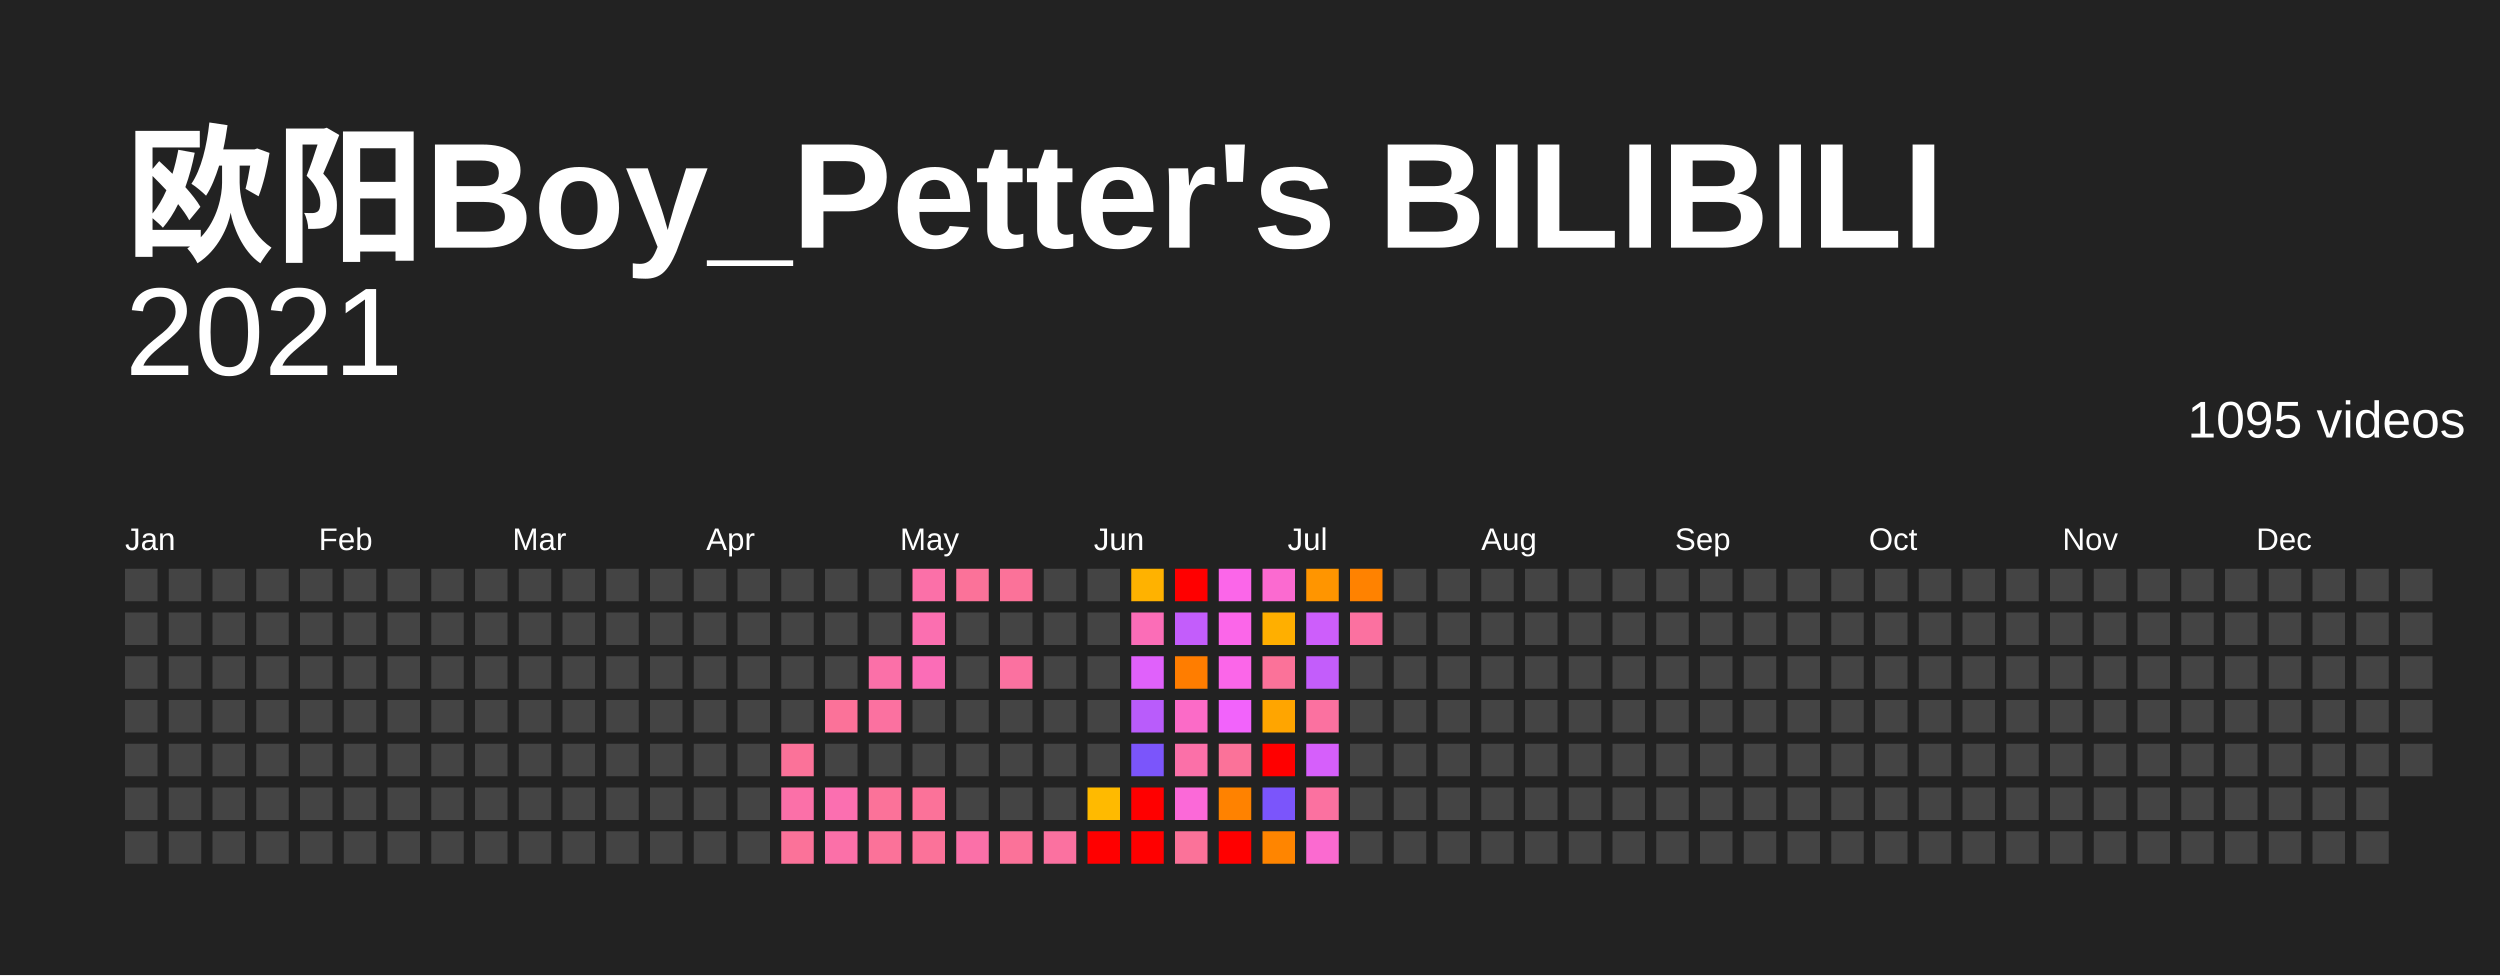
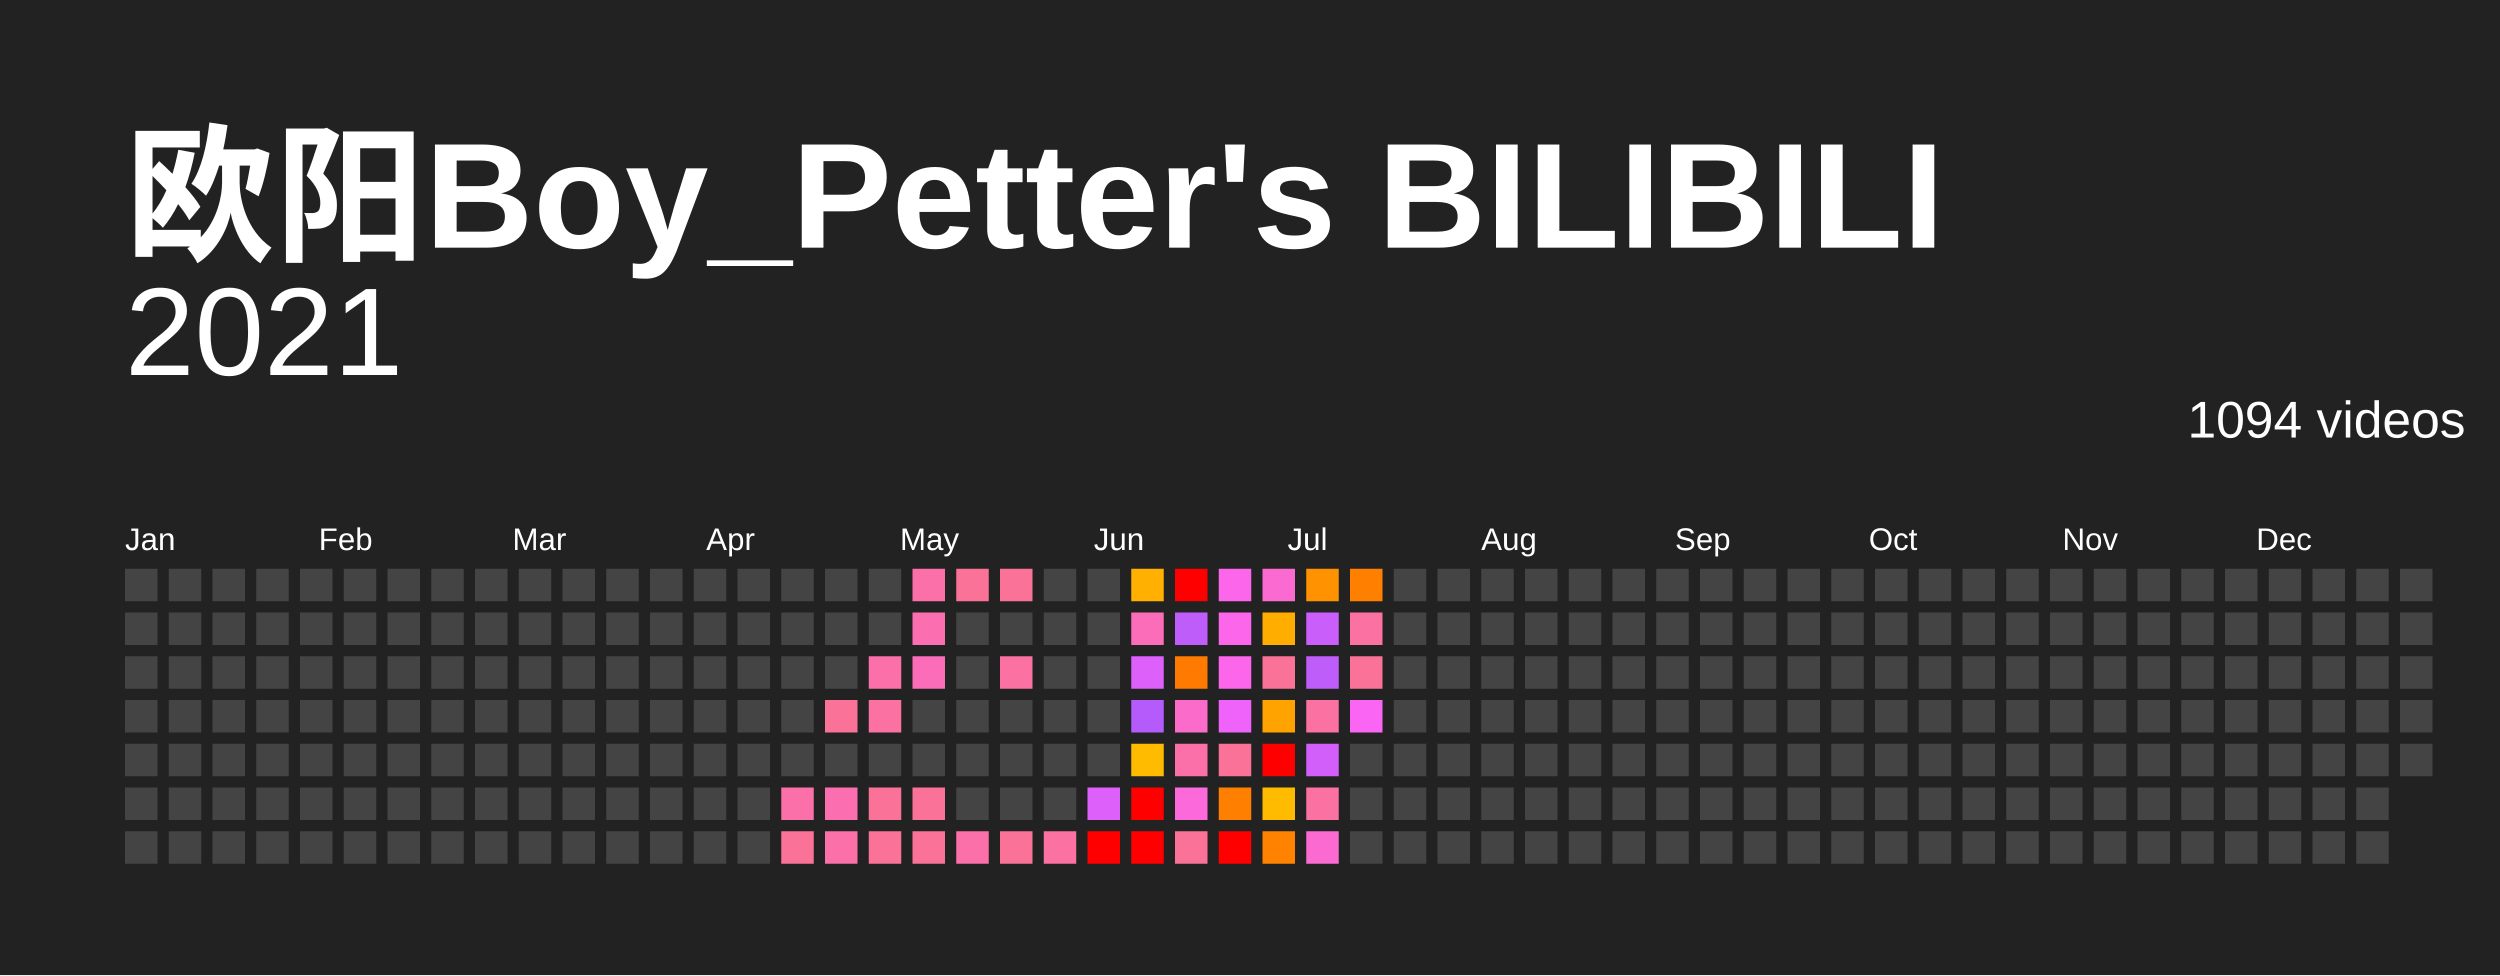
<svg xmlns="http://www.w3.org/2000/svg" baseProfile="full" height="78mm" version="1.1" viewBox="0,0,200,78" width="200mm">
  <defs />
  <rect fill="#222222" height="78" width="200" x="0" y="0" />
  <text fill="#FFFFFF" style="font-size:12px; font-family:Arial; font-weight:bold;" x="10" y="20">欧阳Boy_Petter's BILIBILI</text>
  <text alignment-baseline="hanging" fill="#FFFFFF" style="font-size:10.0px; font-family:Arial;" x="10" y="30">2021</text>
-   <text alignment-baseline="hanging" fill="#FFFFFF" style="font-size:4.125px; font-family:Arial;" x="175" y="35">1095 videos</text>
+   <text alignment-baseline="hanging" fill="#FFFFFF" style="font-size:4.125px; font-family:Arial;" x="175" y="35">1094 videos</text>
  <text fill="#FFFFFF" style="font-size:2.5px; font-family:Arial" x="10.0" y="44">Jan</text>
  <text fill="#FFFFFF" style="font-size:2.5px; font-family:Arial" x="25.5" y="44">Feb</text>
  <text fill="#FFFFFF" style="font-size:2.5px; font-family:Arial" x="41.0" y="44">Mar</text>
  <text fill="#FFFFFF" style="font-size:2.5px; font-family:Arial" x="56.5" y="44">Apr</text>
  <text fill="#FFFFFF" style="font-size:2.5px; font-family:Arial" x="72.0" y="44">May</text>
  <text fill="#FFFFFF" style="font-size:2.5px; font-family:Arial" x="87.5" y="44">Jun</text>
  <text fill="#FFFFFF" style="font-size:2.5px; font-family:Arial" x="103.0" y="44">Jul</text>
  <text fill="#FFFFFF" style="font-size:2.5px; font-family:Arial" x="118.5" y="44">Aug</text>
  <text fill="#FFFFFF" style="font-size:2.5px; font-family:Arial" x="134.0" y="44">Sep</text>
  <text fill="#FFFFFF" style="font-size:2.5px; font-family:Arial" x="149.5" y="44">Oct</text>
  <text fill="#FFFFFF" style="font-size:2.5px; font-family:Arial" x="165.0" y="44">Nov</text>
  <text fill="#FFFFFF" style="font-size:2.5px; font-family:Arial" x="180.5" y="44">Dec</text>
  <rect fill="#444444" height="2.6" width="2.6" x="10.0" y="45.5" />
  <rect fill="#444444" height="2.6" width="2.6" x="10.0" y="49.0" />
  <rect fill="#444444" height="2.6" width="2.6" x="10.0" y="52.5" />
  <rect fill="#444444" height="2.6" width="2.6" x="10.0" y="56.0" />
  <rect fill="#444444" height="2.6" width="2.6" x="10.0" y="59.5" />
  <rect fill="#444444" height="2.6" width="2.6" x="10.0" y="63.0" />
  <rect fill="#444444" height="2.6" width="2.6" x="10.0" y="66.5" />
  <rect fill="#444444" height="2.6" width="2.6" x="13.5" y="45.5" />
  <rect fill="#444444" height="2.6" width="2.6" x="13.5" y="49.0" />
  <rect fill="#444444" height="2.6" width="2.6" x="13.5" y="52.5" />
  <rect fill="#444444" height="2.6" width="2.6" x="13.5" y="56.0" />
  <rect fill="#444444" height="2.6" width="2.6" x="13.5" y="59.5" />
  <rect fill="#444444" height="2.6" width="2.6" x="13.5" y="63.0" />
  <rect fill="#444444" height="2.6" width="2.6" x="13.5" y="66.5" />
  <rect fill="#444444" height="2.6" width="2.6" x="17.0" y="45.5" />
  <rect fill="#444444" height="2.6" width="2.6" x="17.0" y="49.0" />
  <rect fill="#444444" height="2.6" width="2.6" x="17.0" y="52.5" />
  <rect fill="#444444" height="2.6" width="2.6" x="17.0" y="56.0" />
  <rect fill="#444444" height="2.6" width="2.6" x="17.0" y="59.5" />
  <rect fill="#444444" height="2.6" width="2.6" x="17.0" y="63.0" />
  <rect fill="#444444" height="2.6" width="2.6" x="17.0" y="66.5" />
  <rect fill="#444444" height="2.6" width="2.6" x="20.5" y="45.5" />
  <rect fill="#444444" height="2.6" width="2.6" x="20.5" y="49.0" />
  <rect fill="#444444" height="2.6" width="2.6" x="20.5" y="52.5" />
  <rect fill="#444444" height="2.6" width="2.6" x="20.5" y="56.0" />
  <rect fill="#444444" height="2.6" width="2.6" x="20.5" y="59.5" />
  <rect fill="#444444" height="2.6" width="2.6" x="20.5" y="63.0" />
  <rect fill="#444444" height="2.6" width="2.6" x="20.5" y="66.5" />
  <rect fill="#444444" height="2.6" width="2.6" x="24.0" y="45.5" />
  <rect fill="#444444" height="2.6" width="2.6" x="24.0" y="49.0" />
  <rect fill="#444444" height="2.6" width="2.6" x="24.0" y="52.5" />
  <rect fill="#444444" height="2.6" width="2.6" x="24.0" y="56.0" />
  <rect fill="#444444" height="2.6" width="2.6" x="24.0" y="59.5" />
  <rect fill="#444444" height="2.6" width="2.6" x="24.0" y="63.0" />
  <rect fill="#444444" height="2.6" width="2.6" x="24.0" y="66.5" />
  <rect fill="#444444" height="2.6" width="2.6" x="27.5" y="45.5" />
  <rect fill="#444444" height="2.6" width="2.6" x="27.5" y="49.0" />
  <rect fill="#444444" height="2.6" width="2.6" x="27.5" y="52.5" />
  <rect fill="#444444" height="2.6" width="2.6" x="27.5" y="56.0" />
  <rect fill="#444444" height="2.6" width="2.6" x="27.5" y="59.5" />
  <rect fill="#444444" height="2.6" width="2.6" x="27.5" y="63.0" />
  <rect fill="#444444" height="2.6" width="2.6" x="27.5" y="66.5" />
  <rect fill="#444444" height="2.6" width="2.6" x="31.0" y="45.5" />
  <rect fill="#444444" height="2.6" width="2.6" x="31.0" y="49.0" />
  <rect fill="#444444" height="2.6" width="2.6" x="31.0" y="52.5" />
  <rect fill="#444444" height="2.6" width="2.6" x="31.0" y="56.0" />
  <rect fill="#444444" height="2.6" width="2.6" x="31.0" y="59.5" />
  <rect fill="#444444" height="2.6" width="2.6" x="31.0" y="63.0" />
  <rect fill="#444444" height="2.6" width="2.6" x="31.0" y="66.5" />
  <rect fill="#444444" height="2.6" width="2.6" x="34.5" y="45.5" />
  <rect fill="#444444" height="2.6" width="2.6" x="34.5" y="49.0" />
  <rect fill="#444444" height="2.6" width="2.6" x="34.5" y="52.5" />
  <rect fill="#444444" height="2.6" width="2.6" x="34.5" y="56.0" />
  <rect fill="#444444" height="2.6" width="2.6" x="34.5" y="59.5" />
  <rect fill="#444444" height="2.6" width="2.6" x="34.5" y="63.0" />
  <rect fill="#444444" height="2.6" width="2.6" x="34.5" y="66.5" />
  <rect fill="#444444" height="2.6" width="2.6" x="38.0" y="45.5" />
  <rect fill="#444444" height="2.6" width="2.6" x="38.0" y="49.0" />
  <rect fill="#444444" height="2.6" width="2.6" x="38.0" y="52.5" />
  <rect fill="#444444" height="2.6" width="2.6" x="38.0" y="56.0" />
  <rect fill="#444444" height="2.6" width="2.6" x="38.0" y="59.5" />
  <rect fill="#444444" height="2.6" width="2.6" x="38.0" y="63.0" />
  <rect fill="#444444" height="2.6" width="2.6" x="38.0" y="66.5" />
  <rect fill="#444444" height="2.6" width="2.6" x="41.5" y="45.5" />
  <rect fill="#444444" height="2.6" width="2.6" x="41.5" y="49.0" />
  <rect fill="#444444" height="2.6" width="2.6" x="41.5" y="52.5" />
  <rect fill="#444444" height="2.6" width="2.6" x="41.5" y="56.0" />
  <rect fill="#444444" height="2.6" width="2.6" x="41.5" y="59.5" />
  <rect fill="#444444" height="2.6" width="2.6" x="41.5" y="63.0" />
  <rect fill="#444444" height="2.6" width="2.6" x="41.5" y="66.5" />
  <rect fill="#444444" height="2.6" width="2.6" x="45.0" y="45.5" />
  <rect fill="#444444" height="2.6" width="2.6" x="45.0" y="49.0" />
  <rect fill="#444444" height="2.6" width="2.6" x="45.0" y="52.5" />
  <rect fill="#444444" height="2.6" width="2.6" x="45.0" y="56.0" />
  <rect fill="#444444" height="2.6" width="2.6" x="45.0" y="59.5" />
  <rect fill="#444444" height="2.6" width="2.6" x="45.0" y="63.0" />
  <rect fill="#444444" height="2.6" width="2.6" x="45.0" y="66.5" />
  <rect fill="#444444" height="2.6" width="2.6" x="48.5" y="45.5" />
  <rect fill="#444444" height="2.6" width="2.6" x="48.5" y="49.0" />
  <rect fill="#444444" height="2.6" width="2.6" x="48.5" y="52.5" />
  <rect fill="#444444" height="2.6" width="2.6" x="48.5" y="56.0" />
  <rect fill="#444444" height="2.6" width="2.6" x="48.5" y="59.5" />
  <rect fill="#444444" height="2.6" width="2.6" x="48.5" y="63.0" />
  <rect fill="#444444" height="2.6" width="2.6" x="48.5" y="66.5" />
  <rect fill="#444444" height="2.6" width="2.6" x="52.0" y="45.5" />
  <rect fill="#444444" height="2.6" width="2.6" x="52.0" y="49.0" />
  <rect fill="#444444" height="2.6" width="2.6" x="52.0" y="52.5" />
  <rect fill="#444444" height="2.6" width="2.6" x="52.0" y="56.0" />
  <rect fill="#444444" height="2.6" width="2.6" x="52.0" y="59.5" />
  <rect fill="#444444" height="2.6" width="2.6" x="52.0" y="63.0" />
  <rect fill="#444444" height="2.6" width="2.6" x="52.0" y="66.5" />
  <rect fill="#444444" height="2.6" width="2.6" x="55.5" y="45.5" />
  <rect fill="#444444" height="2.6" width="2.6" x="55.5" y="49.0" />
  <rect fill="#444444" height="2.6" width="2.6" x="55.5" y="52.5" />
  <rect fill="#444444" height="2.6" width="2.6" x="55.5" y="56.0" />
  <rect fill="#444444" height="2.6" width="2.6" x="55.5" y="59.5" />
  <rect fill="#444444" height="2.6" width="2.6" x="55.5" y="63.0" />
  <rect fill="#444444" height="2.6" width="2.6" x="55.5" y="66.5" />
  <rect fill="#444444" height="2.6" width="2.6" x="59.0" y="45.5" />
  <rect fill="#444444" height="2.6" width="2.6" x="59.0" y="49.0" />
  <rect fill="#444444" height="2.6" width="2.6" x="59.0" y="52.5" />
  <rect fill="#444444" height="2.6" width="2.6" x="59.0" y="56.0" />
  <rect fill="#444444" height="2.6" width="2.6" x="59.0" y="59.5" />
  <rect fill="#444444" height="2.6" width="2.6" x="59.0" y="63.0" />
  <rect fill="#444444" height="2.6" width="2.6" x="59.0" y="66.5" />
  <rect fill="#444444" height="2.6" width="2.6" x="62.5" y="45.5" />
  <rect fill="#444444" height="2.6" width="2.6" x="62.5" y="49.0" />
  <rect fill="#444444" height="2.6" width="2.6" x="62.5" y="52.5" />
  <rect fill="#444444" height="2.6" width="2.6" x="62.5" y="56.0" />
-   <rect fill="#fb7299" height="2.6" width="2.6" x="62.5" y="59.5" />
+   <rect fill="#444444" height="2.6" width="2.6" x="62.5" y="59.5" />
  <rect fill="#fb70a8" height="2.6" width="2.6" x="62.5" y="63.0" />
  <rect fill="#fb7299" height="2.6" width="2.6" x="62.5" y="66.5" />
  <rect fill="#444444" height="2.6" width="2.6" x="66.0" y="45.5" />
  <rect fill="#444444" height="2.6" width="2.6" x="66.0" y="49.0" />
  <rect fill="#444444" height="2.6" width="2.6" x="66.0" y="52.5" />
  <rect fill="#fb7299" height="2.6" width="2.6" x="66.0" y="56.0" />
  <rect fill="#444444" height="2.6" width="2.6" x="66.0" y="59.5" />
-   <rect fill="#fb6fb0" height="2.6" width="2.6" x="66.0" y="63.0" />
+   <rect fill="#fb6eb0" height="2.6" width="2.6" x="66.0" y="63.0" />
  <rect fill="#fb70a8" height="2.6" width="2.6" x="66.0" y="66.5" />
  <rect fill="#444444" height="2.6" width="2.6" x="69.5" y="45.5" />
  <rect fill="#444444" height="2.6" width="2.6" x="69.5" y="49.0" />
  <rect fill="#fb70a8" height="2.6" width="2.6" x="69.5" y="52.5" />
-   <rect fill="#fb71a0" height="2.6" width="2.6" x="69.5" y="56.0" />
+   <rect fill="#fb71a1" height="2.6" width="2.6" x="69.5" y="56.0" />
  <rect fill="#444444" height="2.6" width="2.6" x="69.5" y="59.5" />
  <rect fill="#fb7299" height="2.6" width="2.6" x="69.5" y="63.0" />
  <rect fill="#fb7299" height="2.6" width="2.6" x="69.5" y="66.5" />
  <rect fill="#fb70a8" height="2.6" width="2.6" x="73.0" y="45.5" />
-   <rect fill="#fb6fb0" height="2.6" width="2.6" x="73.0" y="49.0" />
-   <rect fill="#fb6db7" height="2.6" width="2.6" x="73.0" y="52.5" />
+   <rect fill="#fb6eb0" height="2.6" width="2.6" x="73.0" y="49.0" />
+   <rect fill="#fb6db8" height="2.6" width="2.6" x="73.0" y="52.5" />
  <rect fill="#444444" height="2.6" width="2.6" x="73.0" y="56.0" />
  <rect fill="#444444" height="2.6" width="2.6" x="73.0" y="59.5" />
  <rect fill="#fb7299" height="2.6" width="2.6" x="73.0" y="63.0" />
  <rect fill="#fb7299" height="2.6" width="2.6" x="73.0" y="66.5" />
  <rect fill="#fb7299" height="2.6" width="2.6" x="76.5" y="45.5" />
  <rect fill="#444444" height="2.6" width="2.6" x="76.5" y="49.0" />
  <rect fill="#444444" height="2.6" width="2.6" x="76.5" y="52.5" />
  <rect fill="#444444" height="2.6" width="2.6" x="76.5" y="56.0" />
  <rect fill="#444444" height="2.6" width="2.6" x="76.5" y="59.5" />
  <rect fill="#444444" height="2.6" width="2.6" x="76.5" y="63.0" />
  <rect fill="#fb70a8" height="2.6" width="2.6" x="76.5" y="66.5" />
  <rect fill="#fb7299" height="2.6" width="2.6" x="80.0" y="45.5" />
  <rect fill="#444444" height="2.6" width="2.6" x="80.0" y="49.0" />
-   <rect fill="#fb71a0" height="2.6" width="2.6" x="80.0" y="52.5" />
+   <rect fill="#fb71a1" height="2.6" width="2.6" x="80.0" y="52.5" />
  <rect fill="#444444" height="2.6" width="2.6" x="80.0" y="56.0" />
  <rect fill="#444444" height="2.6" width="2.6" x="80.0" y="59.5" />
  <rect fill="#444444" height="2.6" width="2.6" x="80.0" y="63.0" />
  <rect fill="#fb7299" height="2.6" width="2.6" x="80.0" y="66.5" />
  <rect fill="#444444" height="2.6" width="2.6" x="83.5" y="45.5" />
  <rect fill="#444444" height="2.6" width="2.6" x="83.5" y="49.0" />
  <rect fill="#444444" height="2.6" width="2.6" x="83.5" y="52.5" />
  <rect fill="#444444" height="2.6" width="2.6" x="83.5" y="56.0" />
  <rect fill="#444444" height="2.6" width="2.6" x="83.5" y="59.5" />
  <rect fill="#444444" height="2.6" width="2.6" x="83.5" y="63.0" />
-   <rect fill="#fb71a0" height="2.6" width="2.6" x="83.5" y="66.5" />
+   <rect fill="#fb71a1" height="2.6" width="2.6" x="83.5" y="66.5" />
  <rect fill="#444444" height="2.6" width="2.6" x="87.0" y="45.5" />
  <rect fill="#444444" height="2.6" width="2.6" x="87.0" y="49.0" />
  <rect fill="#444444" height="2.6" width="2.6" x="87.0" y="52.5" />
  <rect fill="#444444" height="2.6" width="2.6" x="87.0" y="56.0" />
  <rect fill="#444444" height="2.6" width="2.6" x="87.0" y="59.5" />
-   <rect fill="#ffba00" height="2.6" width="2.6" x="87.0" y="63.0" />
+   <rect fill="#dd60fb" height="2.6" width="2.6" x="87.0" y="63.0" />
  <rect fill="red" height="2.6" width="2.6" x="87.0" y="66.5" />
-   <rect fill="#ffb200" height="2.6" width="2.6" x="90.5" y="45.5" />
-   <rect fill="#fb6db7" height="2.6" width="2.6" x="90.5" y="49.0" />
-   <rect fill="#e061fb" height="2.6" width="2.6" x="90.5" y="52.5" />
-   <rect fill="#b95cfb" height="2.6" width="2.6" x="90.5" y="56.0" />
-   <rect fill="#7b55fb" height="2.6" width="2.6" x="90.5" y="59.5" />
+   <rect fill="#ffb000" height="2.6" width="2.6" x="90.5" y="45.5" />
+   <rect fill="#fb6db8" height="2.6" width="2.6" x="90.5" y="49.0" />
+   <rect fill="#dd60fb" height="2.6" width="2.6" x="90.5" y="52.5" />
+   <rect fill="#b55bfb" height="2.6" width="2.6" x="90.5" y="56.0" />
+   <rect fill="#ffbb00" height="2.6" width="2.6" x="90.5" y="59.5" />
  <rect fill="red" height="2.6" width="2.6" x="90.5" y="63.0" />
  <rect fill="red" height="2.6" width="2.6" x="90.5" y="66.5" />
  <rect fill="red" height="2.6" width="2.6" x="94.0" y="45.5" />
-   <rect fill="#c35dfb" height="2.6" width="2.6" x="94.0" y="49.0" />
-   <rect fill="#ff7d00" height="2.6" width="2.6" x="94.0" y="52.5" />
-   <rect fill="#fb6bc7" height="2.6" width="2.6" x="94.0" y="56.0" />
+   <rect fill="#bf5dfb" height="2.6" width="2.6" x="94.0" y="49.0" />
+   <rect fill="#ff7a00" height="2.6" width="2.6" x="94.0" y="52.5" />
+   <rect fill="#fb6bc9" height="2.6" width="2.6" x="94.0" y="56.0" />
  <rect fill="#fb70a8" height="2.6" width="2.6" x="94.0" y="59.5" />
-   <rect fill="#fb69d8" height="2.6" width="2.6" x="94.0" y="63.0" />
+   <rect fill="#fb69da" height="2.6" width="2.6" x="94.0" y="63.0" />
  <rect fill="#fb7299" height="2.6" width="2.6" x="94.0" y="66.5" />
-   <rect fill="#fb66e9" height="2.6" width="2.6" x="97.5" y="45.5" />
-   <rect fill="#fb66e9" height="2.6" width="2.6" x="97.5" y="49.0" />
-   <rect fill="#fb66e9" height="2.6" width="2.6" x="97.5" y="52.5" />
-   <rect fill="#f263fb" height="2.6" width="2.6" x="97.5" y="56.0" />
+   <rect fill="#fb66eb" height="2.6" width="2.6" x="97.5" y="45.5" />
+   <rect fill="#fb66eb" height="2.6" width="2.6" x="97.5" y="49.0" />
+   <rect fill="#fb66eb" height="2.6" width="2.6" x="97.5" y="52.5" />
+   <rect fill="#f063fb" height="2.6" width="2.6" x="97.5" y="56.0" />
  <rect fill="#fb7299" height="2.6" width="2.6" x="97.5" y="59.5" />
-   <rect fill="#ff8200" height="2.6" width="2.6" x="97.5" y="63.0" />
+   <rect fill="#ff7f00" height="2.6" width="2.6" x="97.5" y="63.0" />
  <rect fill="red" height="2.6" width="2.6" x="97.5" y="66.5" />
-   <rect fill="#fb6ad0" height="2.6" width="2.6" x="101.0" y="45.5" />
-   <rect fill="#ffaf00" height="2.6" width="2.6" x="101.0" y="49.0" />
+   <rect fill="#fb6ad1" height="2.6" width="2.6" x="101.0" y="45.5" />
+   <rect fill="#ffae00" height="2.6" width="2.6" x="101.0" y="49.0" />
  <rect fill="#fb7299" height="2.6" width="2.6" x="101.0" y="52.5" />
-   <rect fill="#ffa500" height="2.6" width="2.6" x="101.0" y="56.0" />
+   <rect fill="#ffa300" height="2.6" width="2.6" x="101.0" y="56.0" />
  <rect fill="red" height="2.6" width="2.6" x="101.0" y="59.5" />
-   <rect fill="#7b55fb" height="2.6" width="2.6" x="101.0" y="63.0" />
-   <rect fill="#ff8500" height="2.6" width="2.6" x="101.0" y="66.5" />
-   <rect fill="#ff9500" height="2.6" width="2.6" x="104.5" y="45.5" />
-   <rect fill="#cd5efb" height="2.6" width="2.6" x="104.5" y="49.0" />
-   <rect fill="#c35dfb" height="2.6" width="2.6" x="104.5" y="52.5" />
-   <rect fill="#fb71a0" height="2.6" width="2.6" x="104.5" y="56.0" />
-   <rect fill="#d65ffb" height="2.6" width="2.6" x="104.5" y="59.5" />
-   <rect fill="#fb71a0" height="2.6" width="2.6" x="104.5" y="63.0" />
-   <rect fill="#fb6ad0" height="2.6" width="2.6" x="104.5" y="66.5" />
-   <rect fill="#ff8200" height="2.6" width="2.6" x="108.0" y="45.5" />
-   <rect fill="#fb71a0" height="2.6" width="2.6" x="108.0" y="49.0" />
-   <rect fill="#444444" height="2.6" width="2.6" x="108.0" y="52.5" />
-   <rect fill="#444444" height="2.6" width="2.6" x="108.0" y="56.0" />
+   <rect fill="#ffbb00" height="2.6" width="2.6" x="101.0" y="63.0" />
+   <rect fill="#ff8200" height="2.6" width="2.6" x="101.0" y="66.5" />
+   <rect fill="#ff9200" height="2.6" width="2.6" x="104.5" y="45.5" />
+   <rect fill="#c95efb" height="2.6" width="2.6" x="104.5" y="49.0" />
+   <rect fill="#bf5dfb" height="2.6" width="2.6" x="104.5" y="52.5" />
+   <rect fill="#fb71a1" height="2.6" width="2.6" x="104.5" y="56.0" />
+   <rect fill="#d35ffb" height="2.6" width="2.6" x="104.5" y="59.5" />
+   <rect fill="#fb71a1" height="2.6" width="2.6" x="104.5" y="63.0" />
+   <rect fill="#fb6ad1" height="2.6" width="2.6" x="104.5" y="66.5" />
+   <rect fill="#ff7f00" height="2.6" width="2.6" x="108.0" y="45.5" />
+   <rect fill="#fb71a1" height="2.6" width="2.6" x="108.0" y="49.0" />
+   <rect fill="#fb7299" height="2.6" width="2.6" x="108.0" y="52.5" />
+   <rect fill="#fb65f4" height="2.6" width="2.6" x="108.0" y="56.0" />
  <rect fill="#444444" height="2.6" width="2.6" x="108.0" y="59.5" />
  <rect fill="#444444" height="2.6" width="2.6" x="108.0" y="63.0" />
  <rect fill="#444444" height="2.6" width="2.6" x="108.0" y="66.5" />
  <rect fill="#444444" height="2.6" width="2.6" x="111.5" y="45.5" />
  <rect fill="#444444" height="2.6" width="2.6" x="111.5" y="49.0" />
  <rect fill="#444444" height="2.6" width="2.6" x="111.5" y="52.5" />
  <rect fill="#444444" height="2.6" width="2.6" x="111.5" y="56.0" />
  <rect fill="#444444" height="2.6" width="2.6" x="111.5" y="59.5" />
  <rect fill="#444444" height="2.6" width="2.6" x="111.5" y="63.0" />
  <rect fill="#444444" height="2.6" width="2.6" x="111.5" y="66.5" />
  <rect fill="#444444" height="2.6" width="2.6" x="115.0" y="45.5" />
  <rect fill="#444444" height="2.6" width="2.6" x="115.0" y="49.0" />
  <rect fill="#444444" height="2.6" width="2.6" x="115.0" y="52.5" />
  <rect fill="#444444" height="2.6" width="2.6" x="115.0" y="56.0" />
  <rect fill="#444444" height="2.6" width="2.6" x="115.0" y="59.5" />
  <rect fill="#444444" height="2.6" width="2.6" x="115.0" y="63.0" />
  <rect fill="#444444" height="2.6" width="2.6" x="115.0" y="66.5" />
  <rect fill="#444444" height="2.6" width="2.6" x="118.5" y="45.5" />
  <rect fill="#444444" height="2.6" width="2.6" x="118.5" y="49.0" />
  <rect fill="#444444" height="2.6" width="2.6" x="118.5" y="52.5" />
  <rect fill="#444444" height="2.6" width="2.6" x="118.5" y="56.0" />
  <rect fill="#444444" height="2.6" width="2.6" x="118.5" y="59.5" />
  <rect fill="#444444" height="2.6" width="2.6" x="118.5" y="63.0" />
  <rect fill="#444444" height="2.6" width="2.6" x="118.5" y="66.5" />
  <rect fill="#444444" height="2.6" width="2.6" x="122.0" y="45.5" />
  <rect fill="#444444" height="2.6" width="2.6" x="122.0" y="49.0" />
  <rect fill="#444444" height="2.6" width="2.6" x="122.0" y="52.5" />
  <rect fill="#444444" height="2.6" width="2.6" x="122.0" y="56.0" />
  <rect fill="#444444" height="2.6" width="2.6" x="122.0" y="59.5" />
  <rect fill="#444444" height="2.6" width="2.6" x="122.0" y="63.0" />
  <rect fill="#444444" height="2.6" width="2.6" x="122.0" y="66.5" />
  <rect fill="#444444" height="2.6" width="2.6" x="125.5" y="45.5" />
  <rect fill="#444444" height="2.6" width="2.6" x="125.5" y="49.0" />
  <rect fill="#444444" height="2.6" width="2.6" x="125.5" y="52.5" />
  <rect fill="#444444" height="2.6" width="2.6" x="125.5" y="56.0" />
  <rect fill="#444444" height="2.6" width="2.6" x="125.5" y="59.5" />
  <rect fill="#444444" height="2.6" width="2.6" x="125.5" y="63.0" />
  <rect fill="#444444" height="2.6" width="2.6" x="125.5" y="66.5" />
  <rect fill="#444444" height="2.6" width="2.6" x="129.0" y="45.5" />
  <rect fill="#444444" height="2.6" width="2.6" x="129.0" y="49.0" />
  <rect fill="#444444" height="2.6" width="2.6" x="129.0" y="52.5" />
  <rect fill="#444444" height="2.6" width="2.6" x="129.0" y="56.0" />
  <rect fill="#444444" height="2.6" width="2.6" x="129.0" y="59.5" />
  <rect fill="#444444" height="2.6" width="2.6" x="129.0" y="63.0" />
  <rect fill="#444444" height="2.6" width="2.6" x="129.0" y="66.5" />
  <rect fill="#444444" height="2.6" width="2.6" x="132.5" y="45.5" />
  <rect fill="#444444" height="2.6" width="2.6" x="132.5" y="49.0" />
  <rect fill="#444444" height="2.6" width="2.6" x="132.5" y="52.5" />
  <rect fill="#444444" height="2.6" width="2.6" x="132.5" y="56.0" />
  <rect fill="#444444" height="2.6" width="2.6" x="132.5" y="59.5" />
  <rect fill="#444444" height="2.6" width="2.6" x="132.5" y="63.0" />
  <rect fill="#444444" height="2.6" width="2.6" x="132.5" y="66.5" />
  <rect fill="#444444" height="2.6" width="2.6" x="136.0" y="45.5" />
  <rect fill="#444444" height="2.6" width="2.6" x="136.0" y="49.0" />
  <rect fill="#444444" height="2.6" width="2.6" x="136.0" y="52.5" />
  <rect fill="#444444" height="2.6" width="2.6" x="136.0" y="56.0" />
  <rect fill="#444444" height="2.6" width="2.6" x="136.0" y="59.5" />
  <rect fill="#444444" height="2.6" width="2.6" x="136.0" y="63.0" />
  <rect fill="#444444" height="2.6" width="2.6" x="136.0" y="66.5" />
  <rect fill="#444444" height="2.6" width="2.6" x="139.5" y="45.5" />
  <rect fill="#444444" height="2.6" width="2.6" x="139.5" y="49.0" />
  <rect fill="#444444" height="2.6" width="2.6" x="139.5" y="52.5" />
  <rect fill="#444444" height="2.6" width="2.6" x="139.5" y="56.0" />
  <rect fill="#444444" height="2.6" width="2.6" x="139.5" y="59.5" />
  <rect fill="#444444" height="2.6" width="2.6" x="139.5" y="63.0" />
  <rect fill="#444444" height="2.6" width="2.6" x="139.5" y="66.5" />
  <rect fill="#444444" height="2.6" width="2.6" x="143.0" y="45.5" />
  <rect fill="#444444" height="2.6" width="2.6" x="143.0" y="49.0" />
  <rect fill="#444444" height="2.6" width="2.6" x="143.0" y="52.5" />
  <rect fill="#444444" height="2.6" width="2.6" x="143.0" y="56.0" />
  <rect fill="#444444" height="2.6" width="2.6" x="143.0" y="59.5" />
  <rect fill="#444444" height="2.6" width="2.6" x="143.0" y="63.0" />
  <rect fill="#444444" height="2.6" width="2.6" x="143.0" y="66.5" />
  <rect fill="#444444" height="2.6" width="2.6" x="146.5" y="45.5" />
  <rect fill="#444444" height="2.6" width="2.6" x="146.5" y="49.0" />
  <rect fill="#444444" height="2.6" width="2.6" x="146.5" y="52.5" />
  <rect fill="#444444" height="2.6" width="2.6" x="146.5" y="56.0" />
  <rect fill="#444444" height="2.6" width="2.6" x="146.5" y="59.5" />
  <rect fill="#444444" height="2.6" width="2.6" x="146.5" y="63.0" />
  <rect fill="#444444" height="2.6" width="2.6" x="146.5" y="66.5" />
  <rect fill="#444444" height="2.6" width="2.6" x="150.0" y="45.5" />
  <rect fill="#444444" height="2.6" width="2.6" x="150.0" y="49.0" />
  <rect fill="#444444" height="2.6" width="2.6" x="150.0" y="52.5" />
  <rect fill="#444444" height="2.6" width="2.6" x="150.0" y="56.0" />
  <rect fill="#444444" height="2.6" width="2.6" x="150.0" y="59.5" />
  <rect fill="#444444" height="2.6" width="2.6" x="150.0" y="63.0" />
  <rect fill="#444444" height="2.6" width="2.6" x="150.0" y="66.5" />
  <rect fill="#444444" height="2.6" width="2.6" x="153.5" y="45.5" />
  <rect fill="#444444" height="2.6" width="2.6" x="153.5" y="49.0" />
  <rect fill="#444444" height="2.6" width="2.6" x="153.5" y="52.5" />
  <rect fill="#444444" height="2.6" width="2.6" x="153.5" y="56.0" />
  <rect fill="#444444" height="2.6" width="2.6" x="153.5" y="59.5" />
  <rect fill="#444444" height="2.6" width="2.6" x="153.5" y="63.0" />
  <rect fill="#444444" height="2.6" width="2.6" x="153.5" y="66.5" />
  <rect fill="#444444" height="2.6" width="2.6" x="157.0" y="45.5" />
  <rect fill="#444444" height="2.6" width="2.6" x="157.0" y="49.0" />
  <rect fill="#444444" height="2.6" width="2.6" x="157.0" y="52.5" />
  <rect fill="#444444" height="2.6" width="2.6" x="157.0" y="56.0" />
  <rect fill="#444444" height="2.6" width="2.6" x="157.0" y="59.5" />
  <rect fill="#444444" height="2.6" width="2.6" x="157.0" y="63.0" />
  <rect fill="#444444" height="2.6" width="2.6" x="157.0" y="66.5" />
  <rect fill="#444444" height="2.6" width="2.6" x="160.5" y="45.5" />
  <rect fill="#444444" height="2.6" width="2.6" x="160.5" y="49.0" />
  <rect fill="#444444" height="2.6" width="2.6" x="160.5" y="52.5" />
  <rect fill="#444444" height="2.6" width="2.6" x="160.5" y="56.0" />
  <rect fill="#444444" height="2.6" width="2.6" x="160.5" y="59.5" />
  <rect fill="#444444" height="2.6" width="2.6" x="160.5" y="63.0" />
  <rect fill="#444444" height="2.6" width="2.6" x="160.5" y="66.5" />
  <rect fill="#444444" height="2.6" width="2.6" x="164.0" y="45.5" />
  <rect fill="#444444" height="2.6" width="2.6" x="164.0" y="49.0" />
  <rect fill="#444444" height="2.6" width="2.6" x="164.0" y="52.5" />
  <rect fill="#444444" height="2.6" width="2.6" x="164.0" y="56.0" />
  <rect fill="#444444" height="2.6" width="2.6" x="164.0" y="59.5" />
  <rect fill="#444444" height="2.6" width="2.6" x="164.0" y="63.0" />
  <rect fill="#444444" height="2.6" width="2.6" x="164.0" y="66.5" />
  <rect fill="#444444" height="2.6" width="2.6" x="167.5" y="45.5" />
  <rect fill="#444444" height="2.6" width="2.6" x="167.5" y="49.0" />
  <rect fill="#444444" height="2.6" width="2.6" x="167.5" y="52.5" />
  <rect fill="#444444" height="2.6" width="2.6" x="167.5" y="56.0" />
  <rect fill="#444444" height="2.6" width="2.6" x="167.5" y="59.5" />
  <rect fill="#444444" height="2.6" width="2.6" x="167.5" y="63.0" />
  <rect fill="#444444" height="2.6" width="2.6" x="167.5" y="66.5" />
  <rect fill="#444444" height="2.6" width="2.6" x="171.0" y="45.5" />
  <rect fill="#444444" height="2.6" width="2.6" x="171.0" y="49.0" />
  <rect fill="#444444" height="2.6" width="2.6" x="171.0" y="52.5" />
  <rect fill="#444444" height="2.6" width="2.6" x="171.0" y="56.0" />
  <rect fill="#444444" height="2.6" width="2.6" x="171.0" y="59.5" />
  <rect fill="#444444" height="2.6" width="2.6" x="171.0" y="63.0" />
  <rect fill="#444444" height="2.6" width="2.6" x="171.0" y="66.5" />
  <rect fill="#444444" height="2.6" width="2.6" x="174.5" y="45.5" />
  <rect fill="#444444" height="2.6" width="2.6" x="174.5" y="49.0" />
  <rect fill="#444444" height="2.6" width="2.6" x="174.5" y="52.5" />
  <rect fill="#444444" height="2.6" width="2.6" x="174.5" y="56.0" />
  <rect fill="#444444" height="2.6" width="2.6" x="174.5" y="59.5" />
  <rect fill="#444444" height="2.6" width="2.6" x="174.5" y="63.0" />
  <rect fill="#444444" height="2.6" width="2.6" x="174.5" y="66.5" />
  <rect fill="#444444" height="2.6" width="2.6" x="178.0" y="45.5" />
  <rect fill="#444444" height="2.6" width="2.6" x="178.0" y="49.0" />
  <rect fill="#444444" height="2.6" width="2.6" x="178.0" y="52.5" />
  <rect fill="#444444" height="2.6" width="2.6" x="178.0" y="56.0" />
  <rect fill="#444444" height="2.6" width="2.6" x="178.0" y="59.5" />
  <rect fill="#444444" height="2.6" width="2.6" x="178.0" y="63.0" />
  <rect fill="#444444" height="2.6" width="2.6" x="178.0" y="66.5" />
  <rect fill="#444444" height="2.6" width="2.6" x="181.5" y="45.5" />
  <rect fill="#444444" height="2.6" width="2.6" x="181.5" y="49.0" />
  <rect fill="#444444" height="2.6" width="2.6" x="181.5" y="52.5" />
  <rect fill="#444444" height="2.6" width="2.6" x="181.5" y="56.0" />
  <rect fill="#444444" height="2.6" width="2.6" x="181.5" y="59.5" />
  <rect fill="#444444" height="2.6" width="2.6" x="181.5" y="63.0" />
  <rect fill="#444444" height="2.6" width="2.6" x="181.5" y="66.5" />
  <rect fill="#444444" height="2.6" width="2.6" x="185.0" y="45.5" />
  <rect fill="#444444" height="2.6" width="2.6" x="185.0" y="49.0" />
  <rect fill="#444444" height="2.6" width="2.6" x="185.0" y="52.5" />
  <rect fill="#444444" height="2.6" width="2.6" x="185.0" y="56.0" />
  <rect fill="#444444" height="2.6" width="2.6" x="185.0" y="59.5" />
  <rect fill="#444444" height="2.6" width="2.6" x="185.0" y="63.0" />
  <rect fill="#444444" height="2.6" width="2.6" x="185.0" y="66.5" />
  <rect fill="#444444" height="2.6" width="2.6" x="188.5" y="45.5" />
  <rect fill="#444444" height="2.6" width="2.6" x="188.5" y="49.0" />
  <rect fill="#444444" height="2.6" width="2.6" x="188.5" y="52.5" />
  <rect fill="#444444" height="2.6" width="2.6" x="188.5" y="56.0" />
  <rect fill="#444444" height="2.6" width="2.6" x="188.5" y="59.5" />
  <rect fill="#444444" height="2.6" width="2.6" x="188.5" y="63.0" />
  <rect fill="#444444" height="2.6" width="2.6" x="188.5" y="66.5" />
  <rect fill="#444444" height="2.6" width="2.6" x="192.0" y="45.5" />
  <rect fill="#444444" height="2.6" width="2.6" x="192.0" y="49.0" />
  <rect fill="#444444" height="2.6" width="2.6" x="192.0" y="52.5" />
  <rect fill="#444444" height="2.6" width="2.6" x="192.0" y="56.0" />
  <rect fill="#444444" height="2.6" width="2.6" x="192.0" y="59.5" />
</svg>
